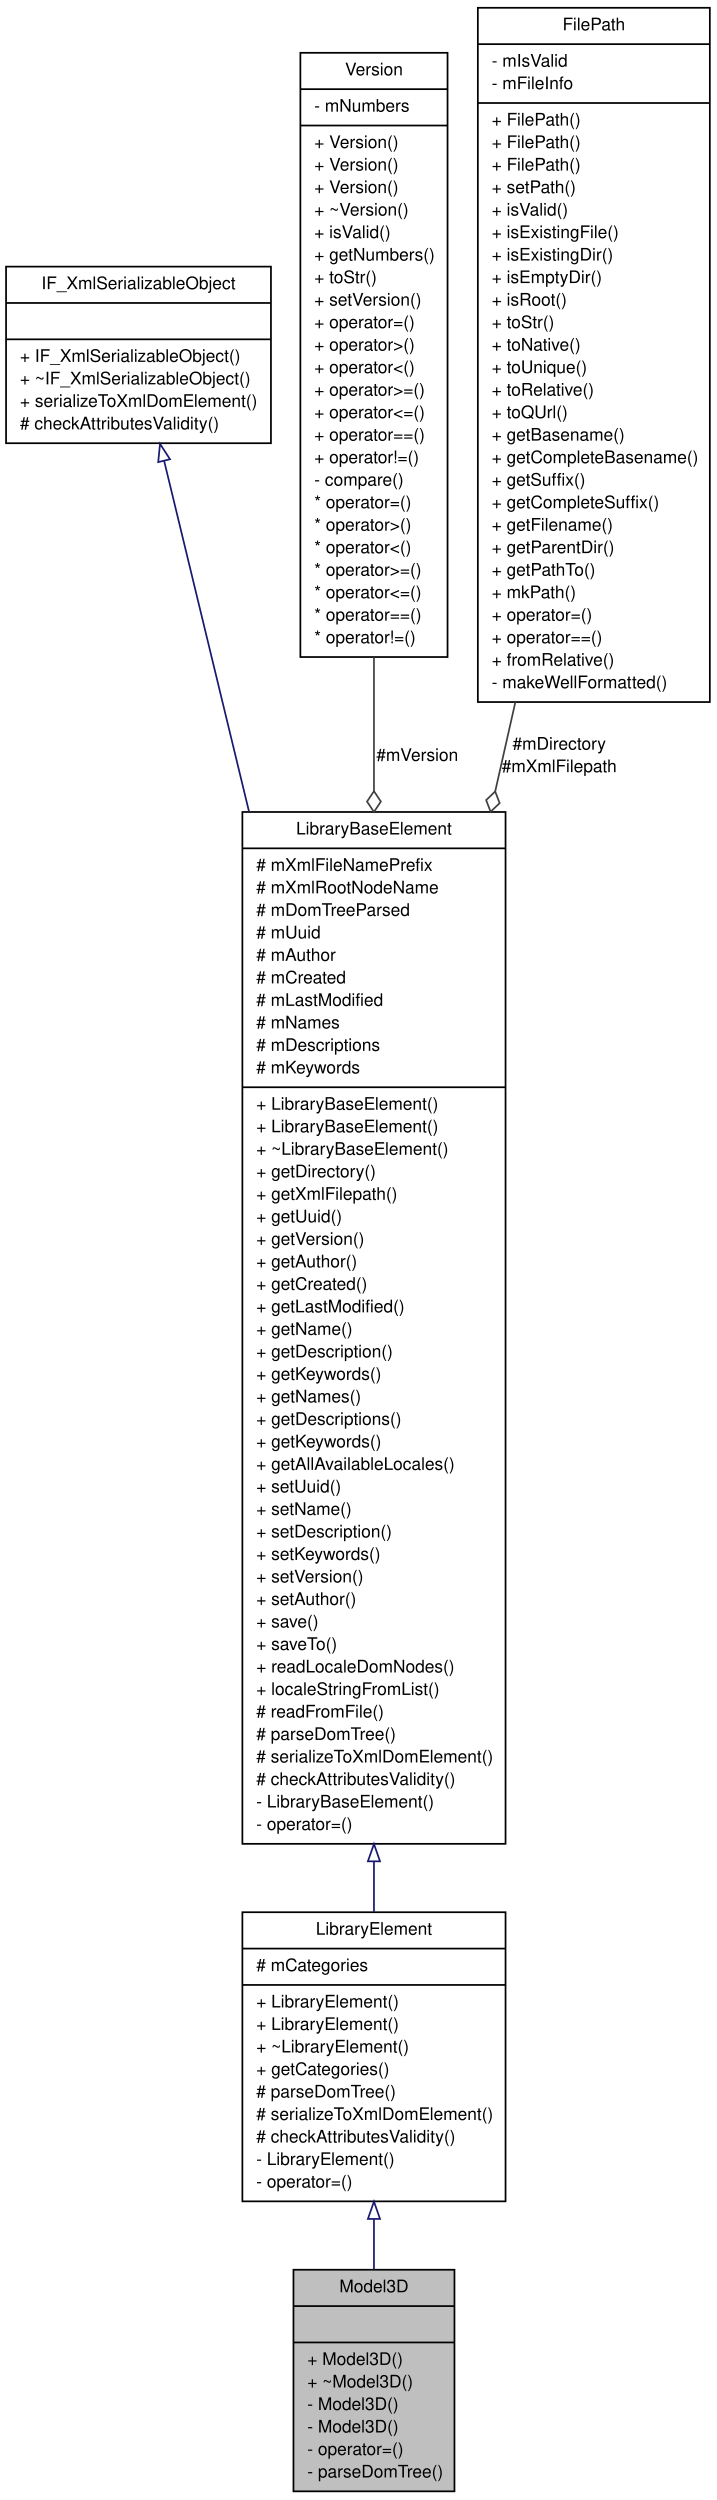
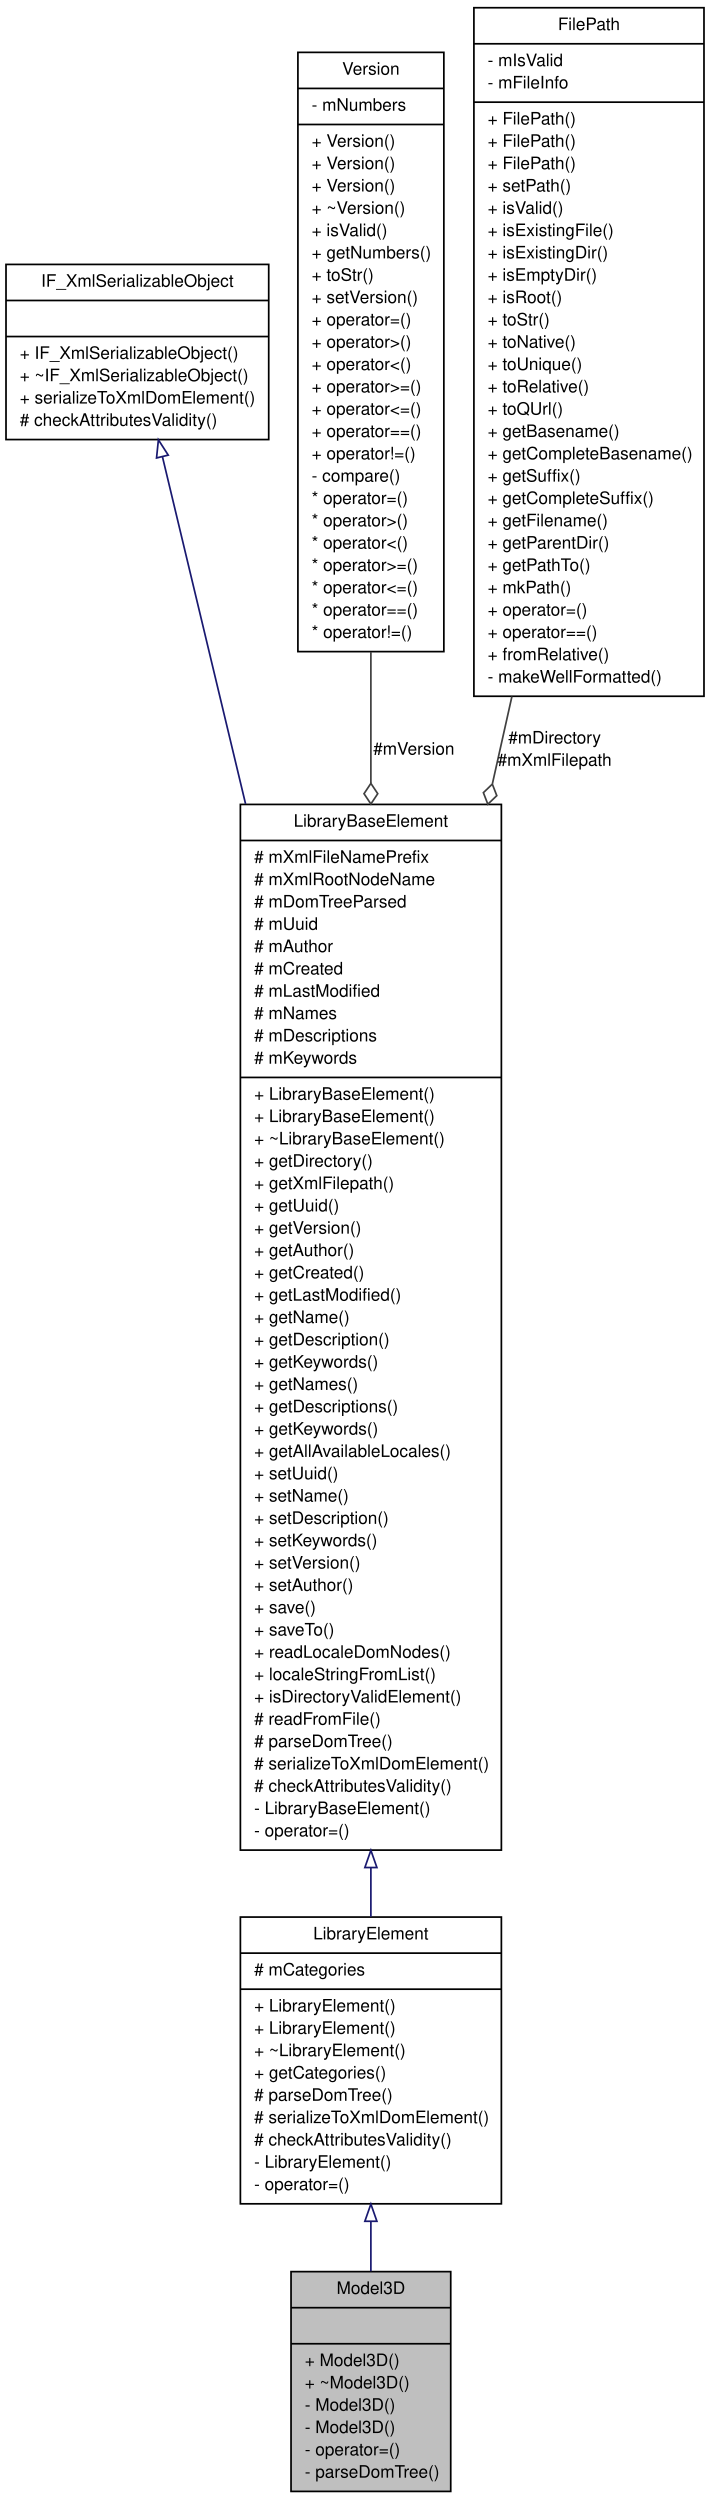
- <svg xmlns="http://www.w3.org/2000/svg" xmlns:xlink="http://www.w3.org/1999/xlink" width="414pt" height="1444pt" viewBox="0.00 0.00 414.00 1444.00">
-   <g id="graph1" class="graph" transform="scale(1 1) rotate(0) translate(4 1440)">
-     <polygon fill="white" stroke="white" points="-4,5 -4,-1440 411,-1440 411,5 -4,5" />
+ <svg xmlns="http://www.w3.org/2000/svg" xmlns:xlink="http://www.w3.org/1999/xlink" width="414pt" height="1456pt" viewBox="0.00 0.00 414.00 1456.00">
+   <g id="graph1" class="graph" transform="scale(1 1) rotate(0) translate(4 1452)">
+     <polygon fill="white" stroke="white" points="-4,5 -4,-1452 411,-1452 411,5 -4,5" />
    <g id="node1" class="node">
      <polygon fill="#bfbfbf" stroke="black" points="165.5,-1 165.5,-129 258.5,-129 258.5,-1 165.5,-1" />
      <text text-anchor="middle" x="212" y="-116" font-family="Helvetica,sans-Serif" font-size="10.00">Model3D</text>
      <polyline fill="none" stroke="black" points="165.5,-108 258.5,-108 " />
      <text text-anchor="middle" x="212" y="-95" font-family="Helvetica,sans-Serif" font-size="10.00"> </text>
      <polyline fill="none" stroke="black" points="165.5,-87 258.5,-87 " />
      <text text-anchor="start" x="173.5" y="-74" font-family="Helvetica,sans-Serif" font-size="10.00">+ Model3D()</text>
      <text text-anchor="start" x="173.5" y="-61" font-family="Helvetica,sans-Serif" font-size="10.00">+ ~Model3D()</text>
      <text text-anchor="start" x="173.5" y="-48" font-family="Helvetica,sans-Serif" font-size="10.00">- Model3D()</text>
      <text text-anchor="start" x="173.5" y="-35" font-family="Helvetica,sans-Serif" font-size="10.00">- Model3D()</text>
      <text text-anchor="start" x="173.5" y="-22" font-family="Helvetica,sans-Serif" font-size="10.00">- operator=()</text>
      <text text-anchor="start" x="173.5" y="-9" font-family="Helvetica,sans-Serif" font-size="10.00">- parseDomTree()</text>
    </g>
    <g id="node2" class="node">
      <a xlink:href="../../d8/dff/classlibrary_1_1_library_element.html" target="_top" xlink:title="The LibraryElement class extends the LibraryBaseElement class with some attributes and methods which ...">
        <polygon fill="white" stroke="black" points="136,-168.5 136,-335.5 288,-335.5 288,-168.5 136,-168.5" />
        <text text-anchor="middle" x="212" y="-322.5" font-family="Helvetica,sans-Serif" font-size="10.00">LibraryElement</text>
        <polyline fill="none" stroke="black" points="136,-314.5 288,-314.5 " />
        <text text-anchor="start" x="144" y="-301.5" font-family="Helvetica,sans-Serif" font-size="10.00"># mCategories</text>
        <polyline fill="none" stroke="black" points="136,-293.5 288,-293.5 " />
        <text text-anchor="start" x="144" y="-280.5" font-family="Helvetica,sans-Serif" font-size="10.00">+ LibraryElement()</text>
        <text text-anchor="start" x="144" y="-267.5" font-family="Helvetica,sans-Serif" font-size="10.00">+ LibraryElement()</text>
        <text text-anchor="start" x="144" y="-254.5" font-family="Helvetica,sans-Serif" font-size="10.00">+ ~LibraryElement()</text>
        <text text-anchor="start" x="144" y="-241.5" font-family="Helvetica,sans-Serif" font-size="10.00">+ getCategories()</text>
        <text text-anchor="start" x="144" y="-228.5" font-family="Helvetica,sans-Serif" font-size="10.00"># parseDomTree()</text>
        <text text-anchor="start" x="144" y="-215.5" font-family="Helvetica,sans-Serif" font-size="10.00"># serializeToXmlDomElement()</text>
        <text text-anchor="start" x="144" y="-202.5" font-family="Helvetica,sans-Serif" font-size="10.00"># checkAttributesValidity()</text>
        <text text-anchor="start" x="144" y="-189.5" font-family="Helvetica,sans-Serif" font-size="10.00">- LibraryElement()</text>
        <text text-anchor="start" x="144" y="-176.5" font-family="Helvetica,sans-Serif" font-size="10.00">- operator=()</text>
      </a>
    </g>
    <g id="edge2" class="edge">
      <path fill="none" stroke="midnightblue" d="M212,-158.157C212,-148.365 212,-138.578 212,-129.226" />
      <polygon fill="none" stroke="midnightblue" points="208.5,-158.345 212,-168.345 215.5,-158.345 208.5,-158.345" />
    </g>
    <g id="node4" class="node">
      <a xlink:href="../../dd/d8a/classlibrary_1_1_library_base_element.html" target="_top" xlink:title="The LibraryBaseElement class. ">
-         <polygon fill="white" stroke="black" points="136,-375 136,-971 288,-971 288,-375 136,-375" />
-         <text text-anchor="middle" x="212" y="-958" font-family="Helvetica,sans-Serif" font-size="10.00">LibraryBaseElement</text>
-         <polyline fill="none" stroke="black" points="136,-950 288,-950 " />
-         <text text-anchor="start" x="144" y="-937" font-family="Helvetica,sans-Serif" font-size="10.00"># mXmlFileNamePrefix</text>
-         <text text-anchor="start" x="144" y="-924" font-family="Helvetica,sans-Serif" font-size="10.00"># mXmlRootNodeName</text>
-         <text text-anchor="start" x="144" y="-911" font-family="Helvetica,sans-Serif" font-size="10.00"># mDomTreeParsed</text>
-         <text text-anchor="start" x="144" y="-898" font-family="Helvetica,sans-Serif" font-size="10.00"># mUuid</text>
-         <text text-anchor="start" x="144" y="-885" font-family="Helvetica,sans-Serif" font-size="10.00"># mAuthor</text>
-         <text text-anchor="start" x="144" y="-872" font-family="Helvetica,sans-Serif" font-size="10.00"># mCreated</text>
-         <text text-anchor="start" x="144" y="-859" font-family="Helvetica,sans-Serif" font-size="10.00"># mLastModified</text>
-         <text text-anchor="start" x="144" y="-846" font-family="Helvetica,sans-Serif" font-size="10.00"># mNames</text>
-         <text text-anchor="start" x="144" y="-833" font-family="Helvetica,sans-Serif" font-size="10.00"># mDescriptions</text>
-         <text text-anchor="start" x="144" y="-820" font-family="Helvetica,sans-Serif" font-size="10.00"># mKeywords</text>
-         <polyline fill="none" stroke="black" points="136,-812 288,-812 " />
-         <text text-anchor="start" x="144" y="-799" font-family="Helvetica,sans-Serif" font-size="10.00">+ LibraryBaseElement()</text>
-         <text text-anchor="start" x="144" y="-786" font-family="Helvetica,sans-Serif" font-size="10.00">+ LibraryBaseElement()</text>
-         <text text-anchor="start" x="144" y="-773" font-family="Helvetica,sans-Serif" font-size="10.00">+ ~LibraryBaseElement()</text>
-         <text text-anchor="start" x="144" y="-760" font-family="Helvetica,sans-Serif" font-size="10.00">+ getDirectory()</text>
-         <text text-anchor="start" x="144" y="-747" font-family="Helvetica,sans-Serif" font-size="10.00">+ getXmlFilepath()</text>
-         <text text-anchor="start" x="144" y="-734" font-family="Helvetica,sans-Serif" font-size="10.00">+ getUuid()</text>
-         <text text-anchor="start" x="144" y="-721" font-family="Helvetica,sans-Serif" font-size="10.00">+ getVersion()</text>
-         <text text-anchor="start" x="144" y="-708" font-family="Helvetica,sans-Serif" font-size="10.00">+ getAuthor()</text>
-         <text text-anchor="start" x="144" y="-695" font-family="Helvetica,sans-Serif" font-size="10.00">+ getCreated()</text>
-         <text text-anchor="start" x="144" y="-682" font-family="Helvetica,sans-Serif" font-size="10.00">+ getLastModified()</text>
-         <text text-anchor="start" x="144" y="-669" font-family="Helvetica,sans-Serif" font-size="10.00">+ getName()</text>
-         <text text-anchor="start" x="144" y="-656" font-family="Helvetica,sans-Serif" font-size="10.00">+ getDescription()</text>
-         <text text-anchor="start" x="144" y="-643" font-family="Helvetica,sans-Serif" font-size="10.00">+ getKeywords()</text>
-         <text text-anchor="start" x="144" y="-630" font-family="Helvetica,sans-Serif" font-size="10.00">+ getNames()</text>
-         <text text-anchor="start" x="144" y="-617" font-family="Helvetica,sans-Serif" font-size="10.00">+ getDescriptions()</text>
-         <text text-anchor="start" x="144" y="-604" font-family="Helvetica,sans-Serif" font-size="10.00">+ getKeywords()</text>
-         <text text-anchor="start" x="144" y="-591" font-family="Helvetica,sans-Serif" font-size="10.00">+ getAllAvailableLocales()</text>
-         <text text-anchor="start" x="144" y="-578" font-family="Helvetica,sans-Serif" font-size="10.00">+ setUuid()</text>
-         <text text-anchor="start" x="144" y="-565" font-family="Helvetica,sans-Serif" font-size="10.00">+ setName()</text>
-         <text text-anchor="start" x="144" y="-552" font-family="Helvetica,sans-Serif" font-size="10.00">+ setDescription()</text>
-         <text text-anchor="start" x="144" y="-539" font-family="Helvetica,sans-Serif" font-size="10.00">+ setKeywords()</text>
-         <text text-anchor="start" x="144" y="-526" font-family="Helvetica,sans-Serif" font-size="10.00">+ setVersion()</text>
-         <text text-anchor="start" x="144" y="-513" font-family="Helvetica,sans-Serif" font-size="10.00">+ setAuthor()</text>
-         <text text-anchor="start" x="144" y="-500" font-family="Helvetica,sans-Serif" font-size="10.00">+ save()</text>
-         <text text-anchor="start" x="144" y="-487" font-family="Helvetica,sans-Serif" font-size="10.00">+ saveTo()</text>
-         <text text-anchor="start" x="144" y="-474" font-family="Helvetica,sans-Serif" font-size="10.00">+ readLocaleDomNodes()</text>
-         <text text-anchor="start" x="144" y="-461" font-family="Helvetica,sans-Serif" font-size="10.00">+ localeStringFromList()</text>
-         <text text-anchor="start" x="144" y="-448" font-family="Helvetica,sans-Serif" font-size="10.00"># readFromFile()</text>
-         <text text-anchor="start" x="144" y="-435" font-family="Helvetica,sans-Serif" font-size="10.00"># parseDomTree()</text>
-         <text text-anchor="start" x="144" y="-422" font-family="Helvetica,sans-Serif" font-size="10.00"># serializeToXmlDomElement()</text>
-         <text text-anchor="start" x="144" y="-409" font-family="Helvetica,sans-Serif" font-size="10.00"># checkAttributesValidity()</text>
-         <text text-anchor="start" x="144" y="-396" font-family="Helvetica,sans-Serif" font-size="10.00">- LibraryBaseElement()</text>
-         <text text-anchor="start" x="144" y="-383" font-family="Helvetica,sans-Serif" font-size="10.00">- operator=()</text>
+         <polygon fill="white" stroke="black" points="136,-374.5 136,-983.5 288,-983.5 288,-374.5 136,-374.5" />
+         <text text-anchor="middle" x="212" y="-970.5" font-family="Helvetica,sans-Serif" font-size="10.00">LibraryBaseElement</text>
+         <polyline fill="none" stroke="black" points="136,-962.5 288,-962.5 " />
+         <text text-anchor="start" x="144" y="-949.5" font-family="Helvetica,sans-Serif" font-size="10.00"># mXmlFileNamePrefix</text>
+         <text text-anchor="start" x="144" y="-936.5" font-family="Helvetica,sans-Serif" font-size="10.00"># mXmlRootNodeName</text>
+         <text text-anchor="start" x="144" y="-923.5" font-family="Helvetica,sans-Serif" font-size="10.00"># mDomTreeParsed</text>
+         <text text-anchor="start" x="144" y="-910.5" font-family="Helvetica,sans-Serif" font-size="10.00"># mUuid</text>
+         <text text-anchor="start" x="144" y="-897.5" font-family="Helvetica,sans-Serif" font-size="10.00"># mAuthor</text>
+         <text text-anchor="start" x="144" y="-884.5" font-family="Helvetica,sans-Serif" font-size="10.00"># mCreated</text>
+         <text text-anchor="start" x="144" y="-871.5" font-family="Helvetica,sans-Serif" font-size="10.00"># mLastModified</text>
+         <text text-anchor="start" x="144" y="-858.5" font-family="Helvetica,sans-Serif" font-size="10.00"># mNames</text>
+         <text text-anchor="start" x="144" y="-845.5" font-family="Helvetica,sans-Serif" font-size="10.00"># mDescriptions</text>
+         <text text-anchor="start" x="144" y="-832.5" font-family="Helvetica,sans-Serif" font-size="10.00"># mKeywords</text>
+         <polyline fill="none" stroke="black" points="136,-824.5 288,-824.5 " />
+         <text text-anchor="start" x="144" y="-811.5" font-family="Helvetica,sans-Serif" font-size="10.00">+ LibraryBaseElement()</text>
+         <text text-anchor="start" x="144" y="-798.5" font-family="Helvetica,sans-Serif" font-size="10.00">+ LibraryBaseElement()</text>
+         <text text-anchor="start" x="144" y="-785.5" font-family="Helvetica,sans-Serif" font-size="10.00">+ ~LibraryBaseElement()</text>
+         <text text-anchor="start" x="144" y="-772.5" font-family="Helvetica,sans-Serif" font-size="10.00">+ getDirectory()</text>
+         <text text-anchor="start" x="144" y="-759.5" font-family="Helvetica,sans-Serif" font-size="10.00">+ getXmlFilepath()</text>
+         <text text-anchor="start" x="144" y="-746.5" font-family="Helvetica,sans-Serif" font-size="10.00">+ getUuid()</text>
+         <text text-anchor="start" x="144" y="-733.5" font-family="Helvetica,sans-Serif" font-size="10.00">+ getVersion()</text>
+         <text text-anchor="start" x="144" y="-720.5" font-family="Helvetica,sans-Serif" font-size="10.00">+ getAuthor()</text>
+         <text text-anchor="start" x="144" y="-707.5" font-family="Helvetica,sans-Serif" font-size="10.00">+ getCreated()</text>
+         <text text-anchor="start" x="144" y="-694.5" font-family="Helvetica,sans-Serif" font-size="10.00">+ getLastModified()</text>
+         <text text-anchor="start" x="144" y="-681.5" font-family="Helvetica,sans-Serif" font-size="10.00">+ getName()</text>
+         <text text-anchor="start" x="144" y="-668.5" font-family="Helvetica,sans-Serif" font-size="10.00">+ getDescription()</text>
+         <text text-anchor="start" x="144" y="-655.5" font-family="Helvetica,sans-Serif" font-size="10.00">+ getKeywords()</text>
+         <text text-anchor="start" x="144" y="-642.5" font-family="Helvetica,sans-Serif" font-size="10.00">+ getNames()</text>
+         <text text-anchor="start" x="144" y="-629.5" font-family="Helvetica,sans-Serif" font-size="10.00">+ getDescriptions()</text>
+         <text text-anchor="start" x="144" y="-616.5" font-family="Helvetica,sans-Serif" font-size="10.00">+ getKeywords()</text>
+         <text text-anchor="start" x="144" y="-603.5" font-family="Helvetica,sans-Serif" font-size="10.00">+ getAllAvailableLocales()</text>
+         <text text-anchor="start" x="144" y="-590.5" font-family="Helvetica,sans-Serif" font-size="10.00">+ setUuid()</text>
+         <text text-anchor="start" x="144" y="-577.5" font-family="Helvetica,sans-Serif" font-size="10.00">+ setName()</text>
+         <text text-anchor="start" x="144" y="-564.5" font-family="Helvetica,sans-Serif" font-size="10.00">+ setDescription()</text>
+         <text text-anchor="start" x="144" y="-551.5" font-family="Helvetica,sans-Serif" font-size="10.00">+ setKeywords()</text>
+         <text text-anchor="start" x="144" y="-538.5" font-family="Helvetica,sans-Serif" font-size="10.00">+ setVersion()</text>
+         <text text-anchor="start" x="144" y="-525.5" font-family="Helvetica,sans-Serif" font-size="10.00">+ setAuthor()</text>
+         <text text-anchor="start" x="144" y="-512.5" font-family="Helvetica,sans-Serif" font-size="10.00">+ save()</text>
+         <text text-anchor="start" x="144" y="-499.5" font-family="Helvetica,sans-Serif" font-size="10.00">+ saveTo()</text>
+         <text text-anchor="start" x="144" y="-486.5" font-family="Helvetica,sans-Serif" font-size="10.00">+ readLocaleDomNodes()</text>
+         <text text-anchor="start" x="144" y="-473.5" font-family="Helvetica,sans-Serif" font-size="10.00">+ localeStringFromList()</text>
+         <text text-anchor="start" x="144" y="-460.5" font-family="Helvetica,sans-Serif" font-size="10.00">+ isDirectoryValidElement()</text>
+         <text text-anchor="start" x="144" y="-447.5" font-family="Helvetica,sans-Serif" font-size="10.00"># readFromFile()</text>
+         <text text-anchor="start" x="144" y="-434.5" font-family="Helvetica,sans-Serif" font-size="10.00"># parseDomTree()</text>
+         <text text-anchor="start" x="144" y="-421.5" font-family="Helvetica,sans-Serif" font-size="10.00"># serializeToXmlDomElement()</text>
+         <text text-anchor="start" x="144" y="-408.5" font-family="Helvetica,sans-Serif" font-size="10.00"># checkAttributesValidity()</text>
+         <text text-anchor="start" x="144" y="-395.5" font-family="Helvetica,sans-Serif" font-size="10.00">- LibraryBaseElement()</text>
+         <text text-anchor="start" x="144" y="-382.5" font-family="Helvetica,sans-Serif" font-size="10.00">- operator=()</text>
      </a>
    </g>
    <g id="edge4" class="edge">
-       <path fill="none" stroke="midnightblue" d="M212,-364.694C212,-354.609 212,-344.909 212,-335.723" />
-       <polygon fill="none" stroke="midnightblue" points="208.5,-364.902 212,-374.902 215.5,-364.902 208.5,-364.902" />
+       <path fill="none" stroke="midnightblue" d="M212,-364.272C212,-354.305 212,-344.722 212,-335.643" />
+       <polygon fill="none" stroke="midnightblue" points="208.5,-364.361 212,-374.361 215.5,-364.361 208.5,-364.361" />
    </g>
    <g id="node6" class="node">
      <a xlink:href="../../d9/d3d/class_i_f___xml_serializable_object.html" target="_top" xlink:title="The IF_XmlSerializableObject class provides an interface for classes which are serializable/deseriali...">
-         <polygon fill="white" stroke="black" points="-0.5,-1184 -0.5,-1286 152.5,-1286 152.5,-1184 -0.5,-1184" />
-         <text text-anchor="middle" x="76" y="-1273" font-family="Helvetica,sans-Serif" font-size="10.00">IF_XmlSerializableObject</text>
-         <polyline fill="none" stroke="black" points="-0.5,-1265 152.5,-1265 " />
-         <text text-anchor="middle" x="76" y="-1252" font-family="Helvetica,sans-Serif" font-size="10.00"> </text>
-         <polyline fill="none" stroke="black" points="-0.5,-1244 152.5,-1244 " />
-         <text text-anchor="start" x="7.5" y="-1231" font-family="Helvetica,sans-Serif" font-size="10.00">+ IF_XmlSerializableObject()</text>
-         <text text-anchor="start" x="7.5" y="-1218" font-family="Helvetica,sans-Serif" font-size="10.00">+ ~IF_XmlSerializableObject()</text>
-         <text text-anchor="start" x="7.5" y="-1205" font-family="Helvetica,sans-Serif" font-size="10.00">+ serializeToXmlDomElement()</text>
-         <text text-anchor="start" x="7.5" y="-1192" font-family="Helvetica,sans-Serif" font-size="10.00"># checkAttributesValidity()</text>
+         <polygon fill="white" stroke="black" points="-0.5,-1196 -0.5,-1298 152.5,-1298 152.5,-1196 -0.5,-1196" />
+         <text text-anchor="middle" x="76" y="-1285" font-family="Helvetica,sans-Serif" font-size="10.00">IF_XmlSerializableObject</text>
+         <polyline fill="none" stroke="black" points="-0.5,-1277 152.5,-1277 " />
+         <text text-anchor="middle" x="76" y="-1264" font-family="Helvetica,sans-Serif" font-size="10.00"> </text>
+         <polyline fill="none" stroke="black" points="-0.5,-1256 152.5,-1256 " />
+         <text text-anchor="start" x="7.5" y="-1243" font-family="Helvetica,sans-Serif" font-size="10.00">+ IF_XmlSerializableObject()</text>
+         <text text-anchor="start" x="7.5" y="-1230" font-family="Helvetica,sans-Serif" font-size="10.00">+ ~IF_XmlSerializableObject()</text>
+         <text text-anchor="start" x="7.5" y="-1217" font-family="Helvetica,sans-Serif" font-size="10.00">+ serializeToXmlDomElement()</text>
+         <text text-anchor="start" x="7.5" y="-1204" font-family="Helvetica,sans-Serif" font-size="10.00"># checkAttributesValidity()</text>
      </a>
    </g>
    <g id="edge6" class="edge">
-       <path fill="none" stroke="midnightblue" d="M90.782,-1173.91C102.958,-1123.6 121.197,-1048.23 139.853,-971.136" />
-       <polygon fill="none" stroke="midnightblue" points="87.38,-1173.09 88.43,-1183.64 94.184,-1174.74 87.38,-1173.09" />
+       <path fill="none" stroke="midnightblue" d="M90.641,-1185.85C102.635,-1135.76 120.579,-1060.82 139.014,-983.823" />
+       <polygon fill="none" stroke="midnightblue" points="87.174,-1185.3 88.249,-1195.84 93.981,-1186.93 87.174,-1185.3" />
    </g>
    <g id="node8" class="node">
      <a xlink:href="../../de/d34/class_version.html" target="_top" xlink:title="The Version class represents a version number in the format &quot;1.42.7&quot;. ">
-         <polygon fill="white" stroke="black" points="169.5,-1060.5 169.5,-1409.5 254.5,-1409.5 254.5,-1060.5 169.5,-1060.5" />
-         <text text-anchor="middle" x="212" y="-1396.5" font-family="Helvetica,sans-Serif" font-size="10.00">Version</text>
-         <polyline fill="none" stroke="black" points="169.5,-1388.5 254.5,-1388.5 " />
-         <text text-anchor="start" x="177.5" y="-1375.5" font-family="Helvetica,sans-Serif" font-size="10.00">- mNumbers</text>
-         <polyline fill="none" stroke="black" points="169.5,-1367.5 254.5,-1367.5 " />
-         <text text-anchor="start" x="177.5" y="-1354.5" font-family="Helvetica,sans-Serif" font-size="10.00">+ Version()</text>
-         <text text-anchor="start" x="177.5" y="-1341.5" font-family="Helvetica,sans-Serif" font-size="10.00">+ Version()</text>
-         <text text-anchor="start" x="177.5" y="-1328.5" font-family="Helvetica,sans-Serif" font-size="10.00">+ Version()</text>
-         <text text-anchor="start" x="177.5" y="-1315.5" font-family="Helvetica,sans-Serif" font-size="10.00">+ ~Version()</text>
-         <text text-anchor="start" x="177.5" y="-1302.5" font-family="Helvetica,sans-Serif" font-size="10.00">+ isValid()</text>
-         <text text-anchor="start" x="177.5" y="-1289.5" font-family="Helvetica,sans-Serif" font-size="10.00">+ getNumbers()</text>
-         <text text-anchor="start" x="177.5" y="-1276.5" font-family="Helvetica,sans-Serif" font-size="10.00">+ toStr()</text>
-         <text text-anchor="start" x="177.5" y="-1263.5" font-family="Helvetica,sans-Serif" font-size="10.00">+ setVersion()</text>
-         <text text-anchor="start" x="177.5" y="-1250.5" font-family="Helvetica,sans-Serif" font-size="10.00">+ operator=()</text>
-         <text text-anchor="start" x="177.5" y="-1237.5" font-family="Helvetica,sans-Serif" font-size="10.00">+ operator&gt;()</text>
-         <text text-anchor="start" x="177.5" y="-1224.5" font-family="Helvetica,sans-Serif" font-size="10.00">+ operator&lt;()</text>
-         <text text-anchor="start" x="177.5" y="-1211.5" font-family="Helvetica,sans-Serif" font-size="10.00">+ operator&gt;=()</text>
-         <text text-anchor="start" x="177.5" y="-1198.5" font-family="Helvetica,sans-Serif" font-size="10.00">+ operator&lt;=()</text>
-         <text text-anchor="start" x="177.5" y="-1185.5" font-family="Helvetica,sans-Serif" font-size="10.00">+ operator==()</text>
-         <text text-anchor="start" x="177.5" y="-1172.5" font-family="Helvetica,sans-Serif" font-size="10.00">+ operator!=()</text>
-         <text text-anchor="start" x="177.5" y="-1159.5" font-family="Helvetica,sans-Serif" font-size="10.00">- compare()</text>
-         <text text-anchor="start" x="177.5" y="-1146.5" font-family="Helvetica,sans-Serif" font-size="10.00">* operator=()</text>
-         <text text-anchor="start" x="177.5" y="-1133.5" font-family="Helvetica,sans-Serif" font-size="10.00">* operator&gt;()</text>
-         <text text-anchor="start" x="177.5" y="-1120.5" font-family="Helvetica,sans-Serif" font-size="10.00">* operator&lt;()</text>
-         <text text-anchor="start" x="177.5" y="-1107.5" font-family="Helvetica,sans-Serif" font-size="10.00">* operator&gt;=()</text>
-         <text text-anchor="start" x="177.5" y="-1094.5" font-family="Helvetica,sans-Serif" font-size="10.00">* operator&lt;=()</text>
-         <text text-anchor="start" x="177.5" y="-1081.5" font-family="Helvetica,sans-Serif" font-size="10.00">* operator==()</text>
-         <text text-anchor="start" x="177.5" y="-1068.5" font-family="Helvetica,sans-Serif" font-size="10.00">* operator!=()</text>
+         <polygon fill="white" stroke="black" points="169.5,-1072.5 169.5,-1421.5 254.5,-1421.5 254.5,-1072.5 169.5,-1072.5" />
+         <text text-anchor="middle" x="212" y="-1408.5" font-family="Helvetica,sans-Serif" font-size="10.00">Version</text>
+         <polyline fill="none" stroke="black" points="169.5,-1400.5 254.5,-1400.5 " />
+         <text text-anchor="start" x="177.5" y="-1387.5" font-family="Helvetica,sans-Serif" font-size="10.00">- mNumbers</text>
+         <polyline fill="none" stroke="black" points="169.5,-1379.5 254.5,-1379.5 " />
+         <text text-anchor="start" x="177.5" y="-1366.5" font-family="Helvetica,sans-Serif" font-size="10.00">+ Version()</text>
+         <text text-anchor="start" x="177.5" y="-1353.5" font-family="Helvetica,sans-Serif" font-size="10.00">+ Version()</text>
+         <text text-anchor="start" x="177.5" y="-1340.5" font-family="Helvetica,sans-Serif" font-size="10.00">+ Version()</text>
+         <text text-anchor="start" x="177.5" y="-1327.5" font-family="Helvetica,sans-Serif" font-size="10.00">+ ~Version()</text>
+         <text text-anchor="start" x="177.5" y="-1314.5" font-family="Helvetica,sans-Serif" font-size="10.00">+ isValid()</text>
+         <text text-anchor="start" x="177.5" y="-1301.5" font-family="Helvetica,sans-Serif" font-size="10.00">+ getNumbers()</text>
+         <text text-anchor="start" x="177.5" y="-1288.5" font-family="Helvetica,sans-Serif" font-size="10.00">+ toStr()</text>
+         <text text-anchor="start" x="177.5" y="-1275.5" font-family="Helvetica,sans-Serif" font-size="10.00">+ setVersion()</text>
+         <text text-anchor="start" x="177.5" y="-1262.5" font-family="Helvetica,sans-Serif" font-size="10.00">+ operator=()</text>
+         <text text-anchor="start" x="177.5" y="-1249.5" font-family="Helvetica,sans-Serif" font-size="10.00">+ operator&gt;()</text>
+         <text text-anchor="start" x="177.5" y="-1236.5" font-family="Helvetica,sans-Serif" font-size="10.00">+ operator&lt;()</text>
+         <text text-anchor="start" x="177.5" y="-1223.5" font-family="Helvetica,sans-Serif" font-size="10.00">+ operator&gt;=()</text>
+         <text text-anchor="start" x="177.5" y="-1210.5" font-family="Helvetica,sans-Serif" font-size="10.00">+ operator&lt;=()</text>
+         <text text-anchor="start" x="177.5" y="-1197.5" font-family="Helvetica,sans-Serif" font-size="10.00">+ operator==()</text>
+         <text text-anchor="start" x="177.5" y="-1184.5" font-family="Helvetica,sans-Serif" font-size="10.00">+ operator!=()</text>
+         <text text-anchor="start" x="177.5" y="-1171.5" font-family="Helvetica,sans-Serif" font-size="10.00">- compare()</text>
+         <text text-anchor="start" x="177.5" y="-1158.5" font-family="Helvetica,sans-Serif" font-size="10.00">* operator=()</text>
+         <text text-anchor="start" x="177.5" y="-1145.5" font-family="Helvetica,sans-Serif" font-size="10.00">* operator&gt;()</text>
+         <text text-anchor="start" x="177.5" y="-1132.5" font-family="Helvetica,sans-Serif" font-size="10.00">* operator&lt;()</text>
+         <text text-anchor="start" x="177.5" y="-1119.5" font-family="Helvetica,sans-Serif" font-size="10.00">* operator&gt;=()</text>
+         <text text-anchor="start" x="177.5" y="-1106.5" font-family="Helvetica,sans-Serif" font-size="10.00">* operator&lt;=()</text>
+         <text text-anchor="start" x="177.5" y="-1093.5" font-family="Helvetica,sans-Serif" font-size="10.00">* operator==()</text>
+         <text text-anchor="start" x="177.5" y="-1080.5" font-family="Helvetica,sans-Serif" font-size="10.00">* operator!=()</text>
      </a>
    </g>
    <g id="edge8" class="edge">
-       <path fill="none" stroke="#404040" d="M212,-1060.26C212,-1035.53 212,-1009.51 212,-983.152" />
-       <polygon fill="none" stroke="#404040" points="212,-983.018 208,-977.018 212,-971.018 216,-977.018 212,-983.018" />
-       <text text-anchor="middle" x="237" y="-1000.5" font-family="Helvetica,sans-Serif" font-size="10.00"> #mVersion</text>
+       <path fill="none" stroke="#404040" d="M212,-1072.33C212,-1047.81 212,-1022 212,-995.808" />
+       <polygon fill="none" stroke="#404040" points="212,-995.752 208,-989.752 212,-983.752 216,-989.752 212,-995.752" />
+       <text text-anchor="middle" x="237" y="-1012.5" font-family="Helvetica,sans-Serif" font-size="10.00"> #mVersion</text>
    </g>
    <g id="node10" class="node">
      <a xlink:href="../../d4/d1c/class_file_path.html" target="_top" xlink:title="This class represents absolute, well-formatted paths to files or directories. ">
-         <polygon fill="white" stroke="black" points="272,-1034.5 272,-1435.5 406,-1435.5 406,-1034.5 272,-1034.5" />
-         <text text-anchor="middle" x="339" y="-1422.5" font-family="Helvetica,sans-Serif" font-size="10.00">FilePath</text>
-         <polyline fill="none" stroke="black" points="272,-1414.5 406,-1414.5 " />
-         <text text-anchor="start" x="280" y="-1401.5" font-family="Helvetica,sans-Serif" font-size="10.00">- mIsValid</text>
-         <text text-anchor="start" x="280" y="-1388.5" font-family="Helvetica,sans-Serif" font-size="10.00">- mFileInfo</text>
-         <polyline fill="none" stroke="black" points="272,-1380.5 406,-1380.5 " />
-         <text text-anchor="start" x="280" y="-1367.5" font-family="Helvetica,sans-Serif" font-size="10.00">+ FilePath()</text>
-         <text text-anchor="start" x="280" y="-1354.5" font-family="Helvetica,sans-Serif" font-size="10.00">+ FilePath()</text>
-         <text text-anchor="start" x="280" y="-1341.5" font-family="Helvetica,sans-Serif" font-size="10.00">+ FilePath()</text>
-         <text text-anchor="start" x="280" y="-1328.5" font-family="Helvetica,sans-Serif" font-size="10.00">+ setPath()</text>
-         <text text-anchor="start" x="280" y="-1315.5" font-family="Helvetica,sans-Serif" font-size="10.00">+ isValid()</text>
-         <text text-anchor="start" x="280" y="-1302.5" font-family="Helvetica,sans-Serif" font-size="10.00">+ isExistingFile()</text>
-         <text text-anchor="start" x="280" y="-1289.5" font-family="Helvetica,sans-Serif" font-size="10.00">+ isExistingDir()</text>
-         <text text-anchor="start" x="280" y="-1276.5" font-family="Helvetica,sans-Serif" font-size="10.00">+ isEmptyDir()</text>
-         <text text-anchor="start" x="280" y="-1263.5" font-family="Helvetica,sans-Serif" font-size="10.00">+ isRoot()</text>
-         <text text-anchor="start" x="280" y="-1250.5" font-family="Helvetica,sans-Serif" font-size="10.00">+ toStr()</text>
-         <text text-anchor="start" x="280" y="-1237.5" font-family="Helvetica,sans-Serif" font-size="10.00">+ toNative()</text>
-         <text text-anchor="start" x="280" y="-1224.5" font-family="Helvetica,sans-Serif" font-size="10.00">+ toUnique()</text>
-         <text text-anchor="start" x="280" y="-1211.5" font-family="Helvetica,sans-Serif" font-size="10.00">+ toRelative()</text>
-         <text text-anchor="start" x="280" y="-1198.5" font-family="Helvetica,sans-Serif" font-size="10.00">+ toQUrl()</text>
-         <text text-anchor="start" x="280" y="-1185.5" font-family="Helvetica,sans-Serif" font-size="10.00">+ getBasename()</text>
-         <text text-anchor="start" x="280" y="-1172.5" font-family="Helvetica,sans-Serif" font-size="10.00">+ getCompleteBasename()</text>
-         <text text-anchor="start" x="280" y="-1159.5" font-family="Helvetica,sans-Serif" font-size="10.00">+ getSuffix()</text>
-         <text text-anchor="start" x="280" y="-1146.5" font-family="Helvetica,sans-Serif" font-size="10.00">+ getCompleteSuffix()</text>
-         <text text-anchor="start" x="280" y="-1133.5" font-family="Helvetica,sans-Serif" font-size="10.00">+ getFilename()</text>
-         <text text-anchor="start" x="280" y="-1120.5" font-family="Helvetica,sans-Serif" font-size="10.00">+ getParentDir()</text>
-         <text text-anchor="start" x="280" y="-1107.5" font-family="Helvetica,sans-Serif" font-size="10.00">+ getPathTo()</text>
-         <text text-anchor="start" x="280" y="-1094.5" font-family="Helvetica,sans-Serif" font-size="10.00">+ mkPath()</text>
-         <text text-anchor="start" x="280" y="-1081.5" font-family="Helvetica,sans-Serif" font-size="10.00">+ operator=()</text>
-         <text text-anchor="start" x="280" y="-1068.5" font-family="Helvetica,sans-Serif" font-size="10.00">+ operator==()</text>
-         <text text-anchor="start" x="280" y="-1055.5" font-family="Helvetica,sans-Serif" font-size="10.00">+ fromRelative()</text>
-         <text text-anchor="start" x="280" y="-1042.5" font-family="Helvetica,sans-Serif" font-size="10.00">- makeWellFormatted()</text>
+         <polygon fill="white" stroke="black" points="272,-1046.5 272,-1447.5 406,-1447.5 406,-1046.5 272,-1046.5" />
+         <text text-anchor="middle" x="339" y="-1434.5" font-family="Helvetica,sans-Serif" font-size="10.00">FilePath</text>
+         <polyline fill="none" stroke="black" points="272,-1426.5 406,-1426.5 " />
+         <text text-anchor="start" x="280" y="-1413.5" font-family="Helvetica,sans-Serif" font-size="10.00">- mIsValid</text>
+         <text text-anchor="start" x="280" y="-1400.5" font-family="Helvetica,sans-Serif" font-size="10.00">- mFileInfo</text>
+         <polyline fill="none" stroke="black" points="272,-1392.5 406,-1392.5 " />
+         <text text-anchor="start" x="280" y="-1379.5" font-family="Helvetica,sans-Serif" font-size="10.00">+ FilePath()</text>
+         <text text-anchor="start" x="280" y="-1366.5" font-family="Helvetica,sans-Serif" font-size="10.00">+ FilePath()</text>
+         <text text-anchor="start" x="280" y="-1353.5" font-family="Helvetica,sans-Serif" font-size="10.00">+ FilePath()</text>
+         <text text-anchor="start" x="280" y="-1340.5" font-family="Helvetica,sans-Serif" font-size="10.00">+ setPath()</text>
+         <text text-anchor="start" x="280" y="-1327.5" font-family="Helvetica,sans-Serif" font-size="10.00">+ isValid()</text>
+         <text text-anchor="start" x="280" y="-1314.5" font-family="Helvetica,sans-Serif" font-size="10.00">+ isExistingFile()</text>
+         <text text-anchor="start" x="280" y="-1301.5" font-family="Helvetica,sans-Serif" font-size="10.00">+ isExistingDir()</text>
+         <text text-anchor="start" x="280" y="-1288.5" font-family="Helvetica,sans-Serif" font-size="10.00">+ isEmptyDir()</text>
+         <text text-anchor="start" x="280" y="-1275.5" font-family="Helvetica,sans-Serif" font-size="10.00">+ isRoot()</text>
+         <text text-anchor="start" x="280" y="-1262.5" font-family="Helvetica,sans-Serif" font-size="10.00">+ toStr()</text>
+         <text text-anchor="start" x="280" y="-1249.5" font-family="Helvetica,sans-Serif" font-size="10.00">+ toNative()</text>
+         <text text-anchor="start" x="280" y="-1236.5" font-family="Helvetica,sans-Serif" font-size="10.00">+ toUnique()</text>
+         <text text-anchor="start" x="280" y="-1223.5" font-family="Helvetica,sans-Serif" font-size="10.00">+ toRelative()</text>
+         <text text-anchor="start" x="280" y="-1210.5" font-family="Helvetica,sans-Serif" font-size="10.00">+ toQUrl()</text>
+         <text text-anchor="start" x="280" y="-1197.5" font-family="Helvetica,sans-Serif" font-size="10.00">+ getBasename()</text>
+         <text text-anchor="start" x="280" y="-1184.5" font-family="Helvetica,sans-Serif" font-size="10.00">+ getCompleteBasename()</text>
+         <text text-anchor="start" x="280" y="-1171.5" font-family="Helvetica,sans-Serif" font-size="10.00">+ getSuffix()</text>
+         <text text-anchor="start" x="280" y="-1158.5" font-family="Helvetica,sans-Serif" font-size="10.00">+ getCompleteSuffix()</text>
+         <text text-anchor="start" x="280" y="-1145.5" font-family="Helvetica,sans-Serif" font-size="10.00">+ getFilename()</text>
+         <text text-anchor="start" x="280" y="-1132.5" font-family="Helvetica,sans-Serif" font-size="10.00">+ getParentDir()</text>
+         <text text-anchor="start" x="280" y="-1119.5" font-family="Helvetica,sans-Serif" font-size="10.00">+ getPathTo()</text>
+         <text text-anchor="start" x="280" y="-1106.5" font-family="Helvetica,sans-Serif" font-size="10.00">+ mkPath()</text>
+         <text text-anchor="start" x="280" y="-1093.5" font-family="Helvetica,sans-Serif" font-size="10.00">+ operator=()</text>
+         <text text-anchor="start" x="280" y="-1080.5" font-family="Helvetica,sans-Serif" font-size="10.00">+ operator==()</text>
+         <text text-anchor="start" x="280" y="-1067.5" font-family="Helvetica,sans-Serif" font-size="10.00">+ fromRelative()</text>
+         <text text-anchor="start" x="280" y="-1054.5" font-family="Helvetica,sans-Serif" font-size="10.00">- makeWellFormatted()</text>
      </a>
    </g>
    <g id="edge10" class="edge">
-       <path fill="none" stroke="#404040" d="M293.688,-1034.49C289.879,-1017.63 285.974,-1000.35 282.035,-982.921" />
-       <polygon fill="none" stroke="#404040" points="282.019,-982.848 276.795,-977.877 279.374,-971.143 284.598,-976.113 282.019,-982.848" />
-       <text text-anchor="middle" x="319" y="-1007" font-family="Helvetica,sans-Serif" font-size="10.00"> #mDirectory</text>
-       <text text-anchor="middle" x="319" y="-994" font-family="Helvetica,sans-Serif" font-size="10.00">#mXmlFilepath</text>
+       <path fill="none" stroke="#404040" d="M294.135,-1046.34C290.423,-1029.74 286.618,-1012.72 282.777,-995.545" />
+       <polygon fill="none" stroke="#404040" points="282.731,-995.339 277.518,-990.357 280.112,-983.629 285.325,-988.611 282.731,-995.339" />
+       <text text-anchor="middle" x="319" y="-1019" font-family="Helvetica,sans-Serif" font-size="10.00"> #mDirectory</text>
+       <text text-anchor="middle" x="319" y="-1006" font-family="Helvetica,sans-Serif" font-size="10.00">#mXmlFilepath</text>
    </g>
  </g>
</svg>
